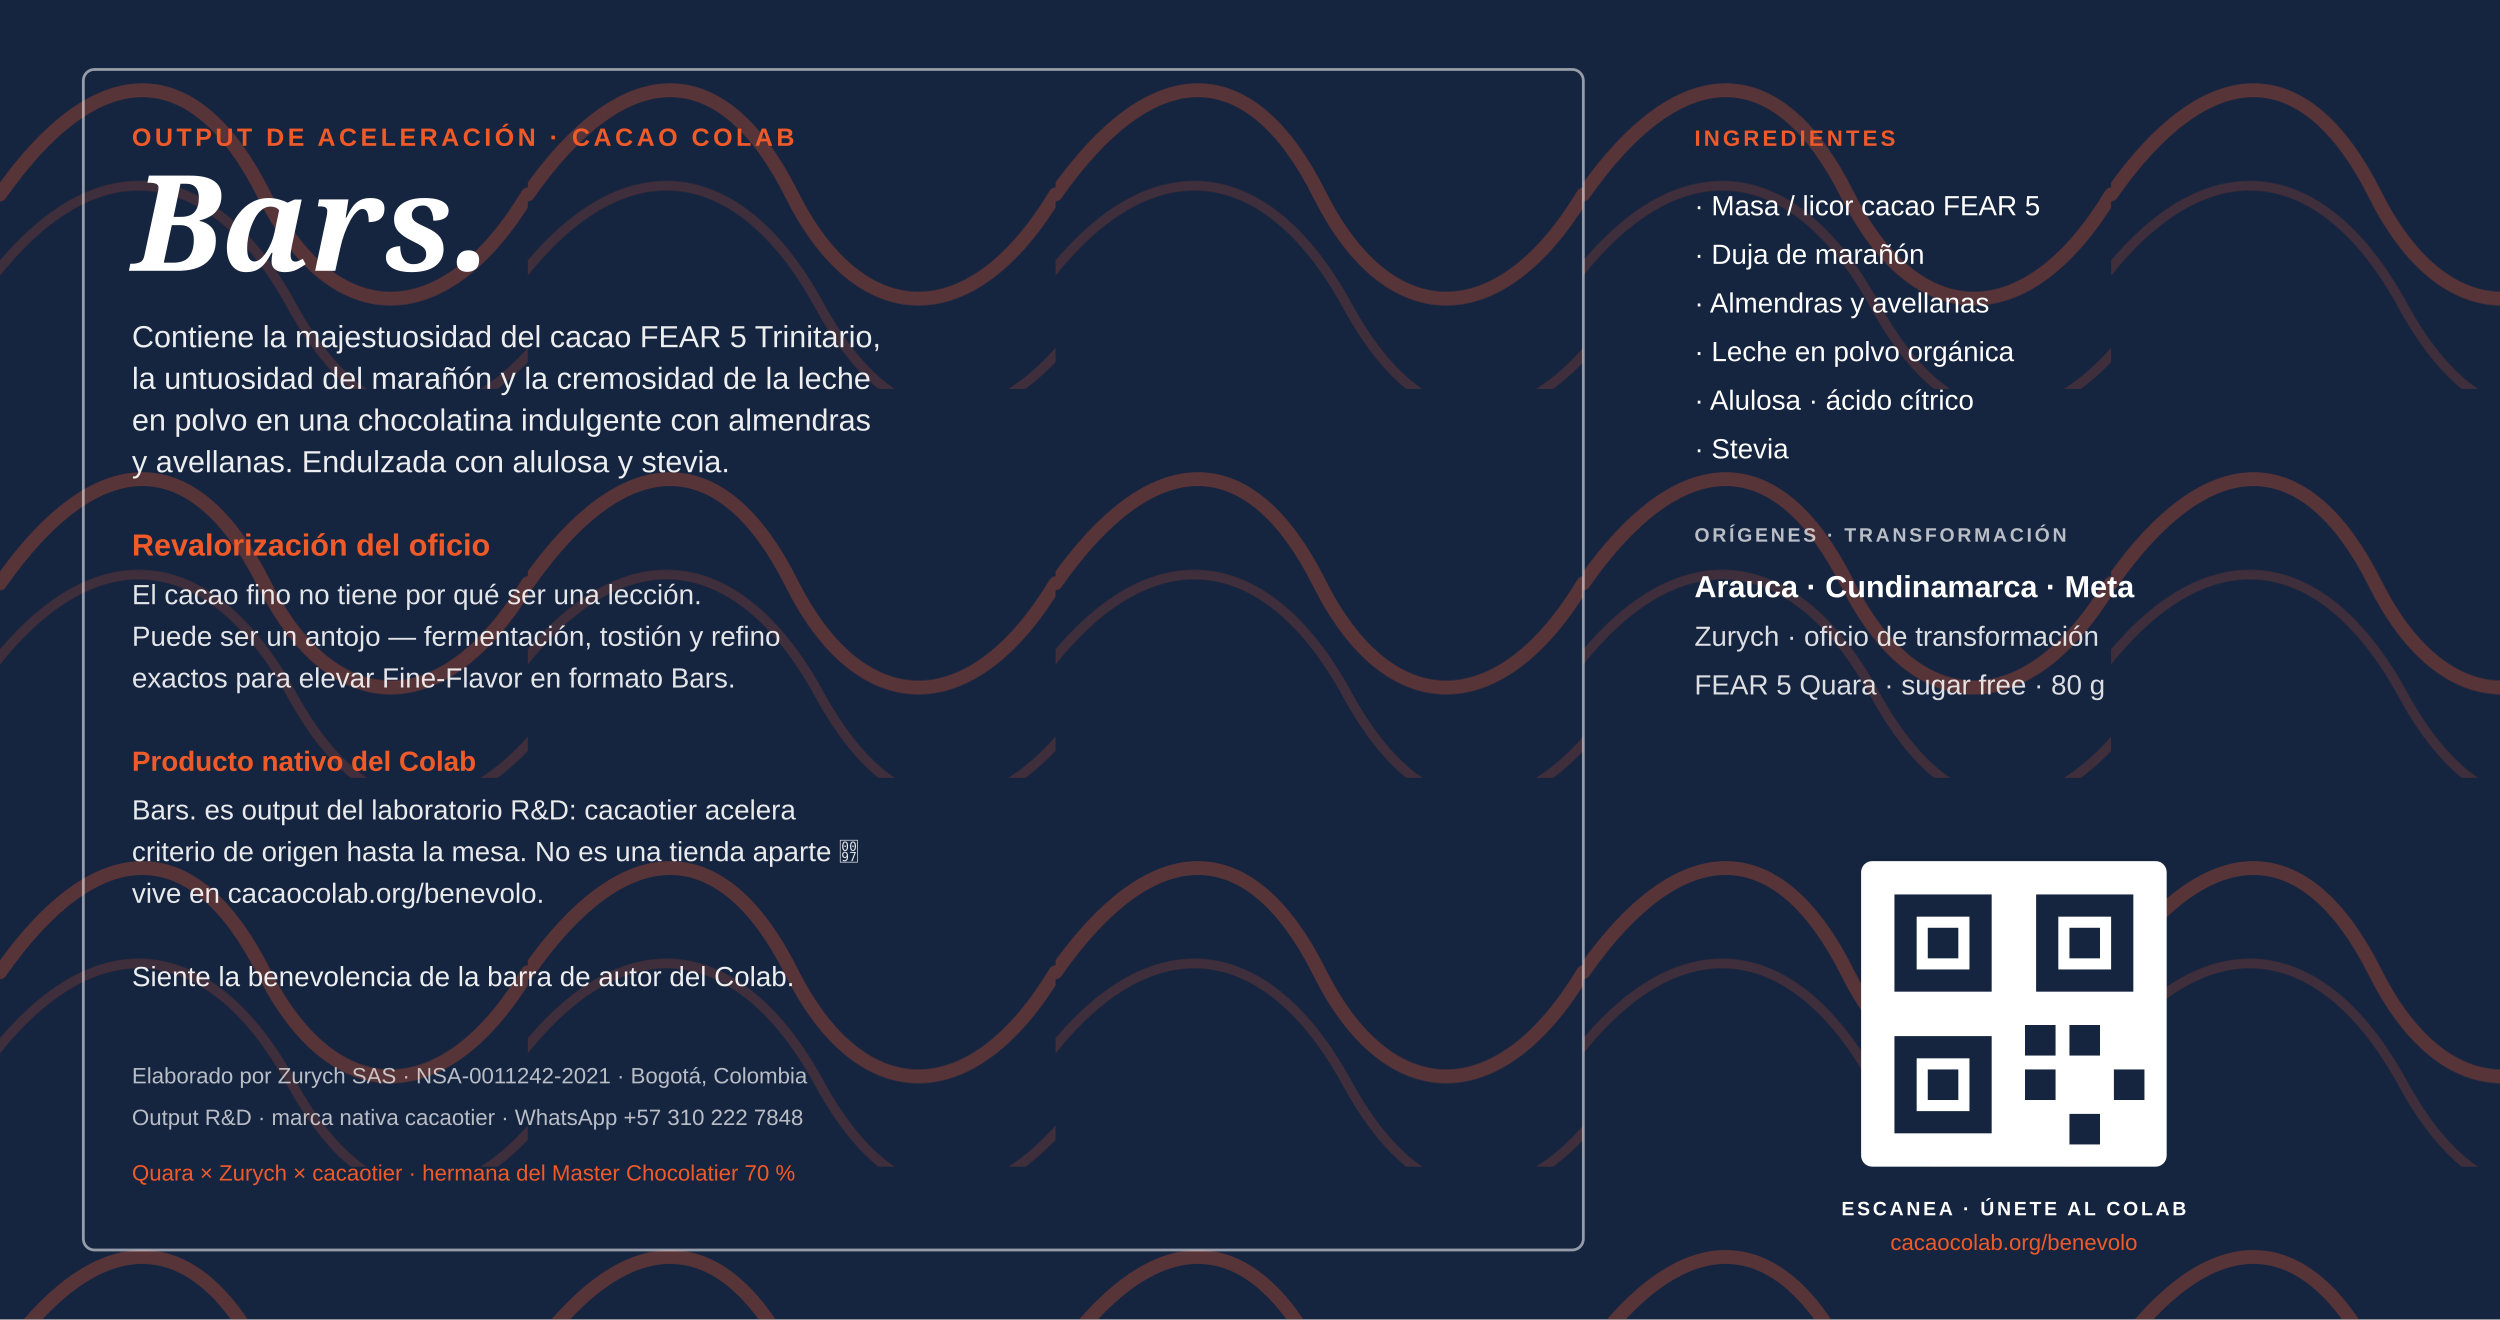
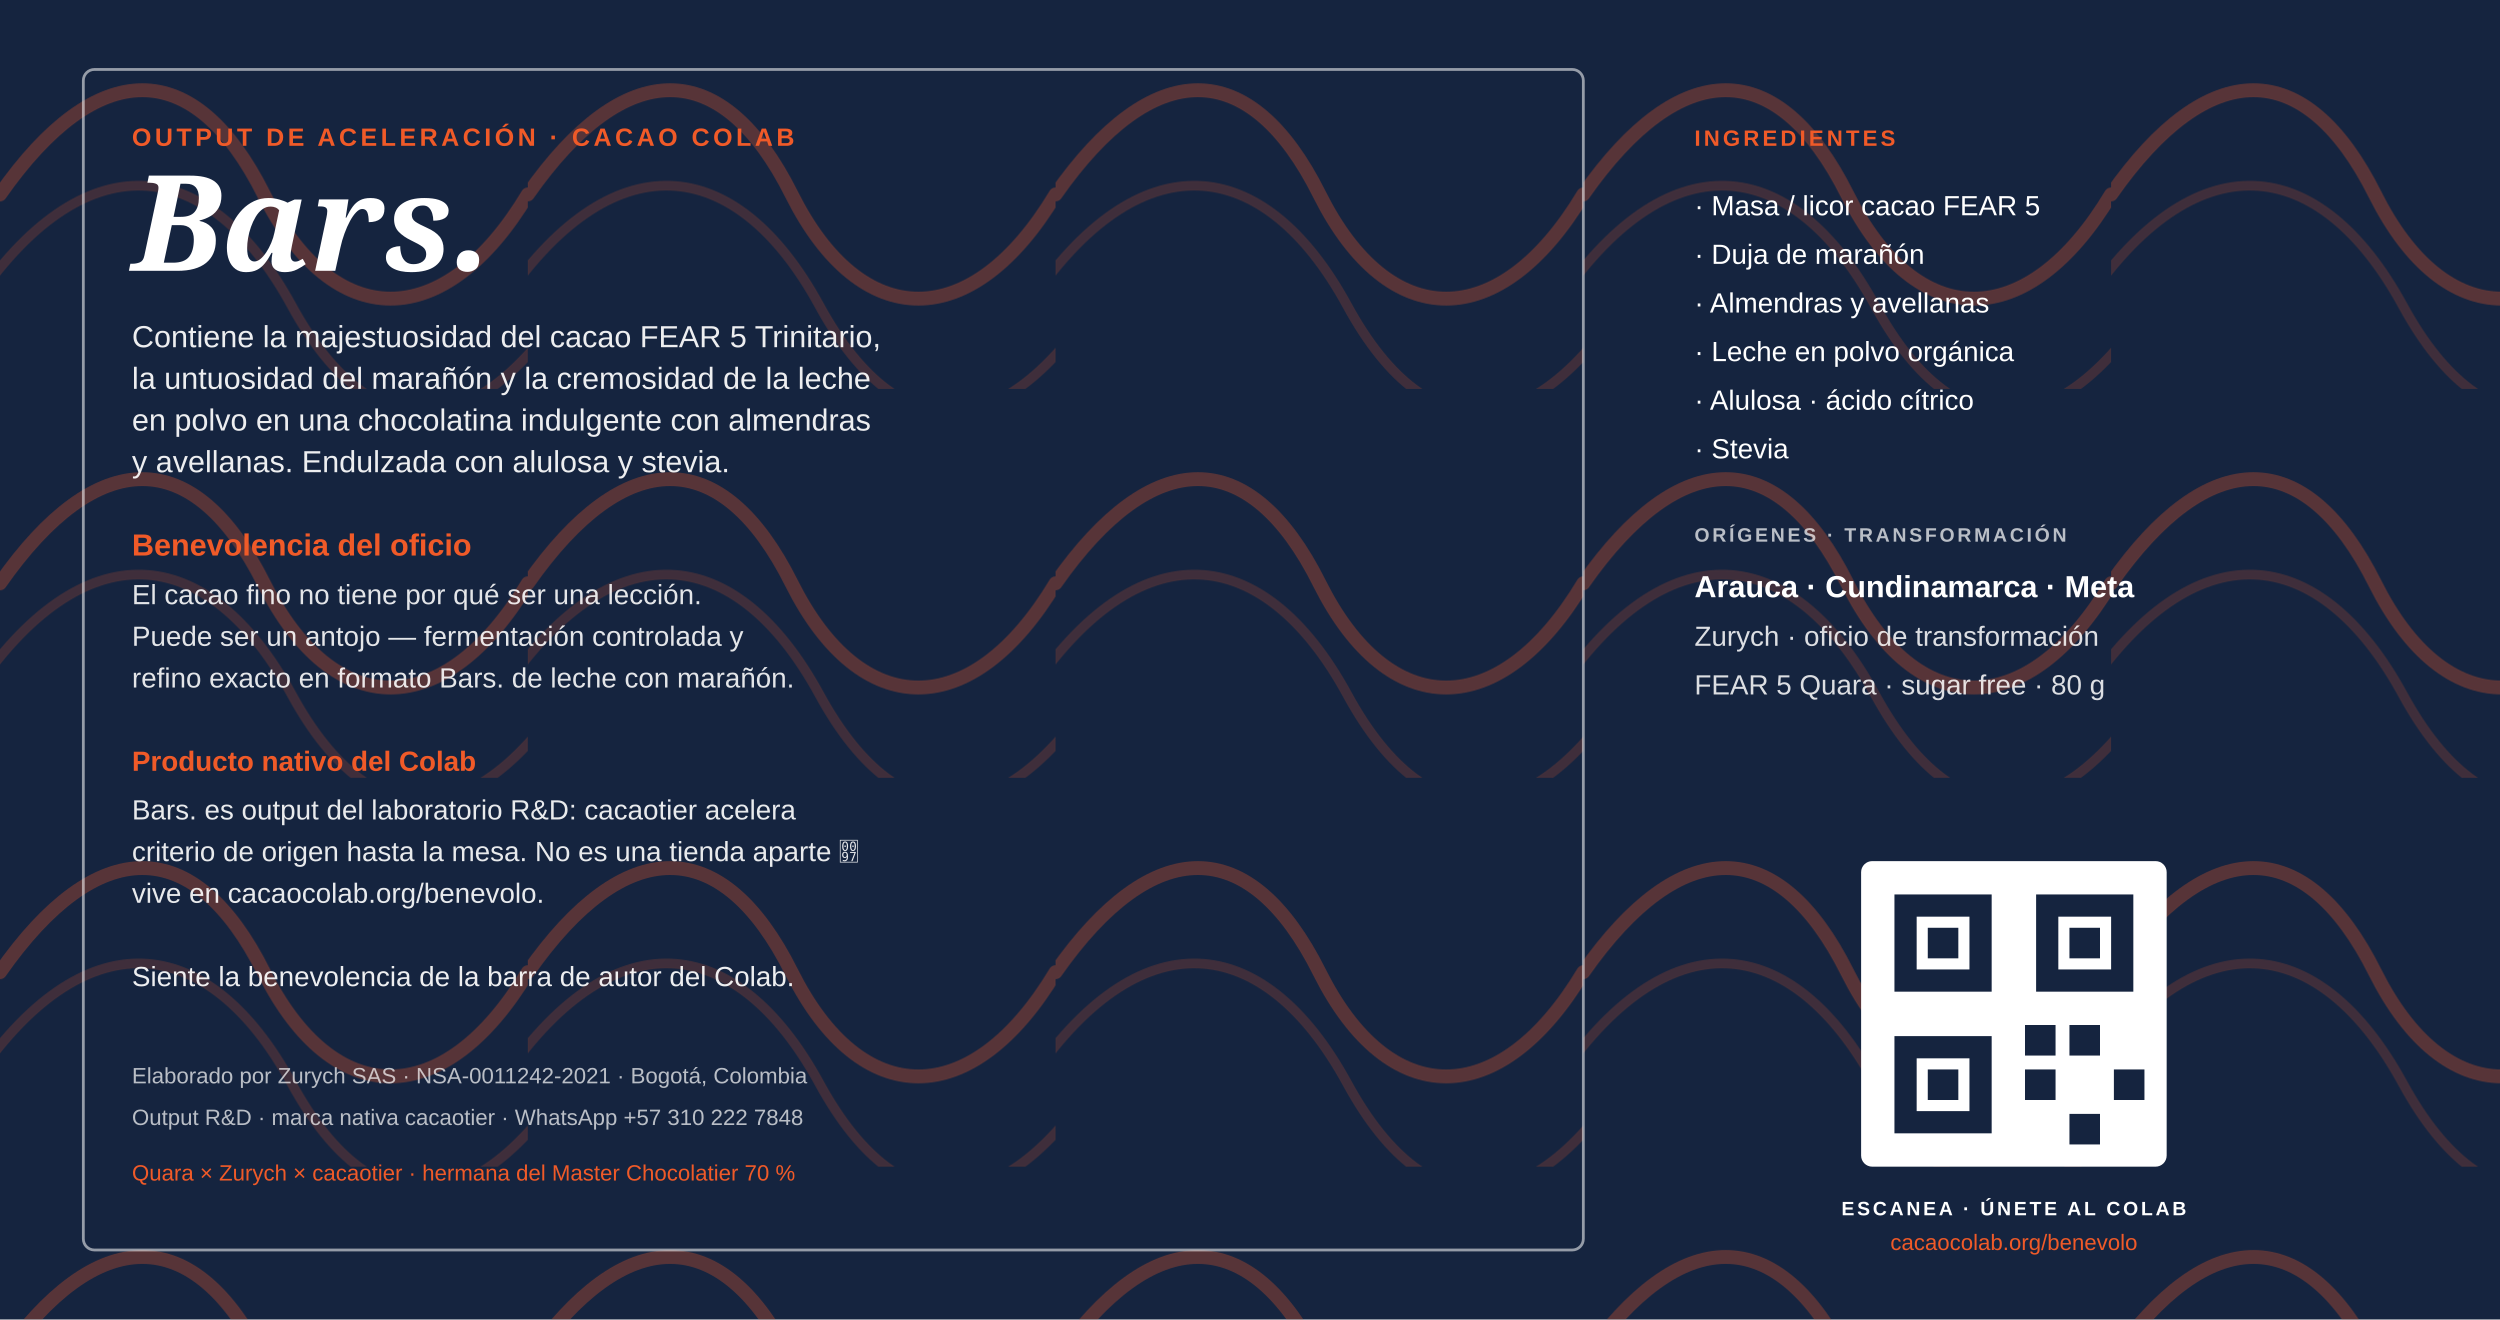
<svg xmlns="http://www.w3.org/2000/svg" width="180mm" height="95mm" viewBox="0 0 1800 950" role="img" aria-labelledby="title desc">
  <g id="layer-guides" display="none">
    <rect id="bleed" x="-30" y="-30" width="1860" height="1010" fill="none" stroke="#00AEEF" stroke-width="2" stroke-dasharray="8 6" />
    <rect id="trim" x="0" y="0" width="1800" height="950" fill="none" stroke="#FF00AA" stroke-width="2" />
    <rect id="safe" x="40" y="40" width="1720" height="870" fill="none" stroke="#00FF88" stroke-width="1" stroke-dasharray="4 4" />
  </g>
  <defs>
    <style type="text/css">
      .display {
        font-family: 'Bodoni Ultra Black Italic', 'Bodoni Moda', 'Bodoni MT', Didot, Georgia, serif;
        font-weight: 900;
        font-style: italic;
      }
      .eyebrow { font-family: Arial, Helvetica, sans-serif; font-weight: 800; letter-spacing: 0.14em; }
      .body { font-family: Arial, Helvetica, sans-serif; font-weight: 400; }
      .strong { font-family: Arial, Helvetica, sans-serif; font-weight: 700; }
      .tiny { font-family: Arial, Helvetica, sans-serif; font-weight: 500; }
    </style>
    <pattern id="back-swirl" patternUnits="userSpaceOnUse" width="380" height="280">
      <path fill="none" stroke="#F05A28" stroke-width="10" stroke-linecap="round" opacity="0.55" d="M0 140 C70 40, 140 40, 190 140 S320 240, 380 140" />
      <path fill="none" stroke="#F05A28" stroke-width="7" stroke-linecap="round" opacity="0.35" d="M-20 220 C60 100, 150 110, 210 220 S350 320, 420 200" />
    </pattern>
  </defs>
  <g id="layer-background">
    <rect width="1800" height="950" fill="#15243F" />
    <rect width="1800" height="950" fill="url(#back-swirl)" opacity="0.55" />
  </g>
  <g id="layer-copy-panel">
    <rect x="60" y="50" width="1080" height="850" rx="8" fill="none" stroke="#FFFFFF" stroke-width="2" opacity="0.55" />
    <text x="95" y="105" class="eyebrow" fill="#F05A28" font-size="18">OUTPUT DE ACELERACIÓN · CACAO COLAB</text>
    <text x="95" y="195" class="display" fill="#FFFFFF" font-size="96">Bars.</text>
    <text x="95" y="250" class="body" fill="#FFFFFF" font-size="22" opacity="0.92">Contiene la majestuosidad del cacao FEAR 5 Trinitario,</text>
    <text x="95" y="280" class="body" fill="#FFFFFF" font-size="22" opacity="0.92">la untuosidad del marañón y la cremosidad de la leche</text>
    <text x="95" y="310" class="body" fill="#FFFFFF" font-size="22" opacity="0.92">en polvo en una chocolatina indulgente con almendras</text>
    <text x="95" y="340" class="body" fill="#FFFFFF" font-size="22" opacity="0.92">y avellanas. Endulzada con alulosa y stevia.</text>
-     <text x="95" y="400" class="strong" fill="#F05A28" font-size="22">Revalorización del oficio</text>
+     <text x="95" y="400" class="strong" fill="#F05A28" font-size="22">Benevolencia del oficio</text>
    <text x="95" y="435" class="body" fill="#FFFFFF" font-size="20" opacity="0.88">El cacao fino no tiene por qué ser una lección.</text>
-     <text x="95" y="465" class="body" fill="#FFFFFF" font-size="20" opacity="0.88">Puede ser un antojo — fermentación, tostión y refino</text>
-     <text x="95" y="495" class="body" fill="#FFFFFF" font-size="20" opacity="0.88">exactos para elevar Fine-Flavor en formato Bars.</text>
+     <text x="95" y="465" class="body" fill="#FFFFFF" font-size="20" opacity="0.88">Puede ser un antojo — fermentación controlada y</text>
+     <text x="95" y="495" class="body" fill="#FFFFFF" font-size="20" opacity="0.88">refino exacto en formato Bars. de leche con marañón.</text>
    <text x="95" y="555" class="strong" fill="#F05A28" font-size="20">Producto nativo del Colab</text>
    <text x="95" y="590" class="body" fill="#FFFFFF" font-size="20" opacity="0.9">Bars. es output del laboratorio R&amp;D: cacaotier acelera</text>
    <text x="95" y="620" class="body" fill="#FFFFFF" font-size="20" opacity="0.9">criterio de origen hasta la mesa. No es una tienda aparte </text>
    <text x="95" y="650" class="body" fill="#FFFFFF" font-size="20" opacity="0.9">vive en cacaocolab.org/benevolo.</text>
    <text x="95" y="710" class="body" fill="#FFFFFF" font-size="20" opacity="0.92">Siente la benevolencia de la barra de autor del Colab.</text>
    <text x="95" y="780" class="tiny" fill="#FFFFFF" font-size="16" opacity="0.7">Elaborado por Zurych SAS · NSA-0011242-2021 · Bogotá, Colombia</text>
    <text x="95" y="810" class="tiny" fill="#FFFFFF" font-size="16" opacity="0.7">Output R&amp;D · marca nativa cacaotier · WhatsApp +57 310 222 7848</text>
    <text x="95" y="850" class="tiny" fill="#F05A28" font-size="16">Quara × Zurych × cacaotier · hermana del Master Chocolatier 70 %</text>
  </g>
  <g id="layer-ingredients">
    <text x="1220" y="105" class="eyebrow" fill="#F05A28" font-size="16">INGREDIENTES</text>
    <text x="1220" y="155" class="body" fill="#FFFFFF" font-size="20">· Masa / licor cacao FEAR 5</text>
    <text x="1220" y="190" class="body" fill="#FFFFFF" font-size="20">· Duja de marañón</text>
    <text x="1220" y="225" class="body" fill="#FFFFFF" font-size="20">· Almendras y avellanas</text>
    <text x="1220" y="260" class="body" fill="#FFFFFF" font-size="20">· Leche en polvo orgánica</text>
    <text x="1220" y="295" class="body" fill="#FFFFFF" font-size="20">· Alulosa · ácido cítrico</text>
    <text x="1220" y="330" class="body" fill="#FFFFFF" font-size="20">· Stevia</text>
    <text x="1220" y="390" class="eyebrow" fill="#FFFFFF" font-size="14" opacity="0.7">ORÍGENES · TRANSFORMACIÓN</text>
    <text x="1220" y="430" class="strong" fill="#FFFFFF" font-size="22">Arauca · Cundinamarca · Meta</text>
    <text x="1220" y="465" class="body" fill="#FFFFFF" font-size="20" opacity="0.85">Zurych · oficio de transformación</text>
    <text x="1220" y="500" class="body" fill="#FFFFFF" font-size="20" opacity="0.85">FEAR 5 Quara · sugar free · 80 g</text>
  </g>
  <g id="layer-qr-cta" transform="translate(1340 620)">
    <rect x="0" y="0" width="220" height="220" fill="#FFFFFF" rx="8" />
    <g fill="#15243F">
      <rect x="24" y="24" width="70" height="70" />
      <rect x="126" y="24" width="70" height="70" />
      <rect x="24" y="126" width="70" height="70" />
      <rect x="40" y="40" width="38" height="38" fill="#FFFFFF" />
      <rect x="142" y="40" width="38" height="38" fill="#FFFFFF" />
      <rect x="40" y="142" width="38" height="38" fill="#FFFFFF" />
      <rect x="48" y="48" width="22" height="22" />
      <rect x="150" y="48" width="22" height="22" />
      <rect x="48" y="150" width="22" height="22" />
      <rect x="118" y="118" width="22" height="22" />
      <rect x="150" y="118" width="22" height="22" />
      <rect x="118" y="150" width="22" height="22" />
      <rect x="182" y="150" width="22" height="22" />
      <rect x="150" y="182" width="22" height="22" />
    </g>
    <text x="110" y="255" text-anchor="middle" class="eyebrow" fill="#FFFFFF" font-size="14">ESCANEA · ÚNETE AL COLAB</text>
    <text x="110" y="280" text-anchor="middle" class="tiny" fill="#F05A28" font-size="16">cacaocolab.org/benevolo</text>
  </g>
</svg>
